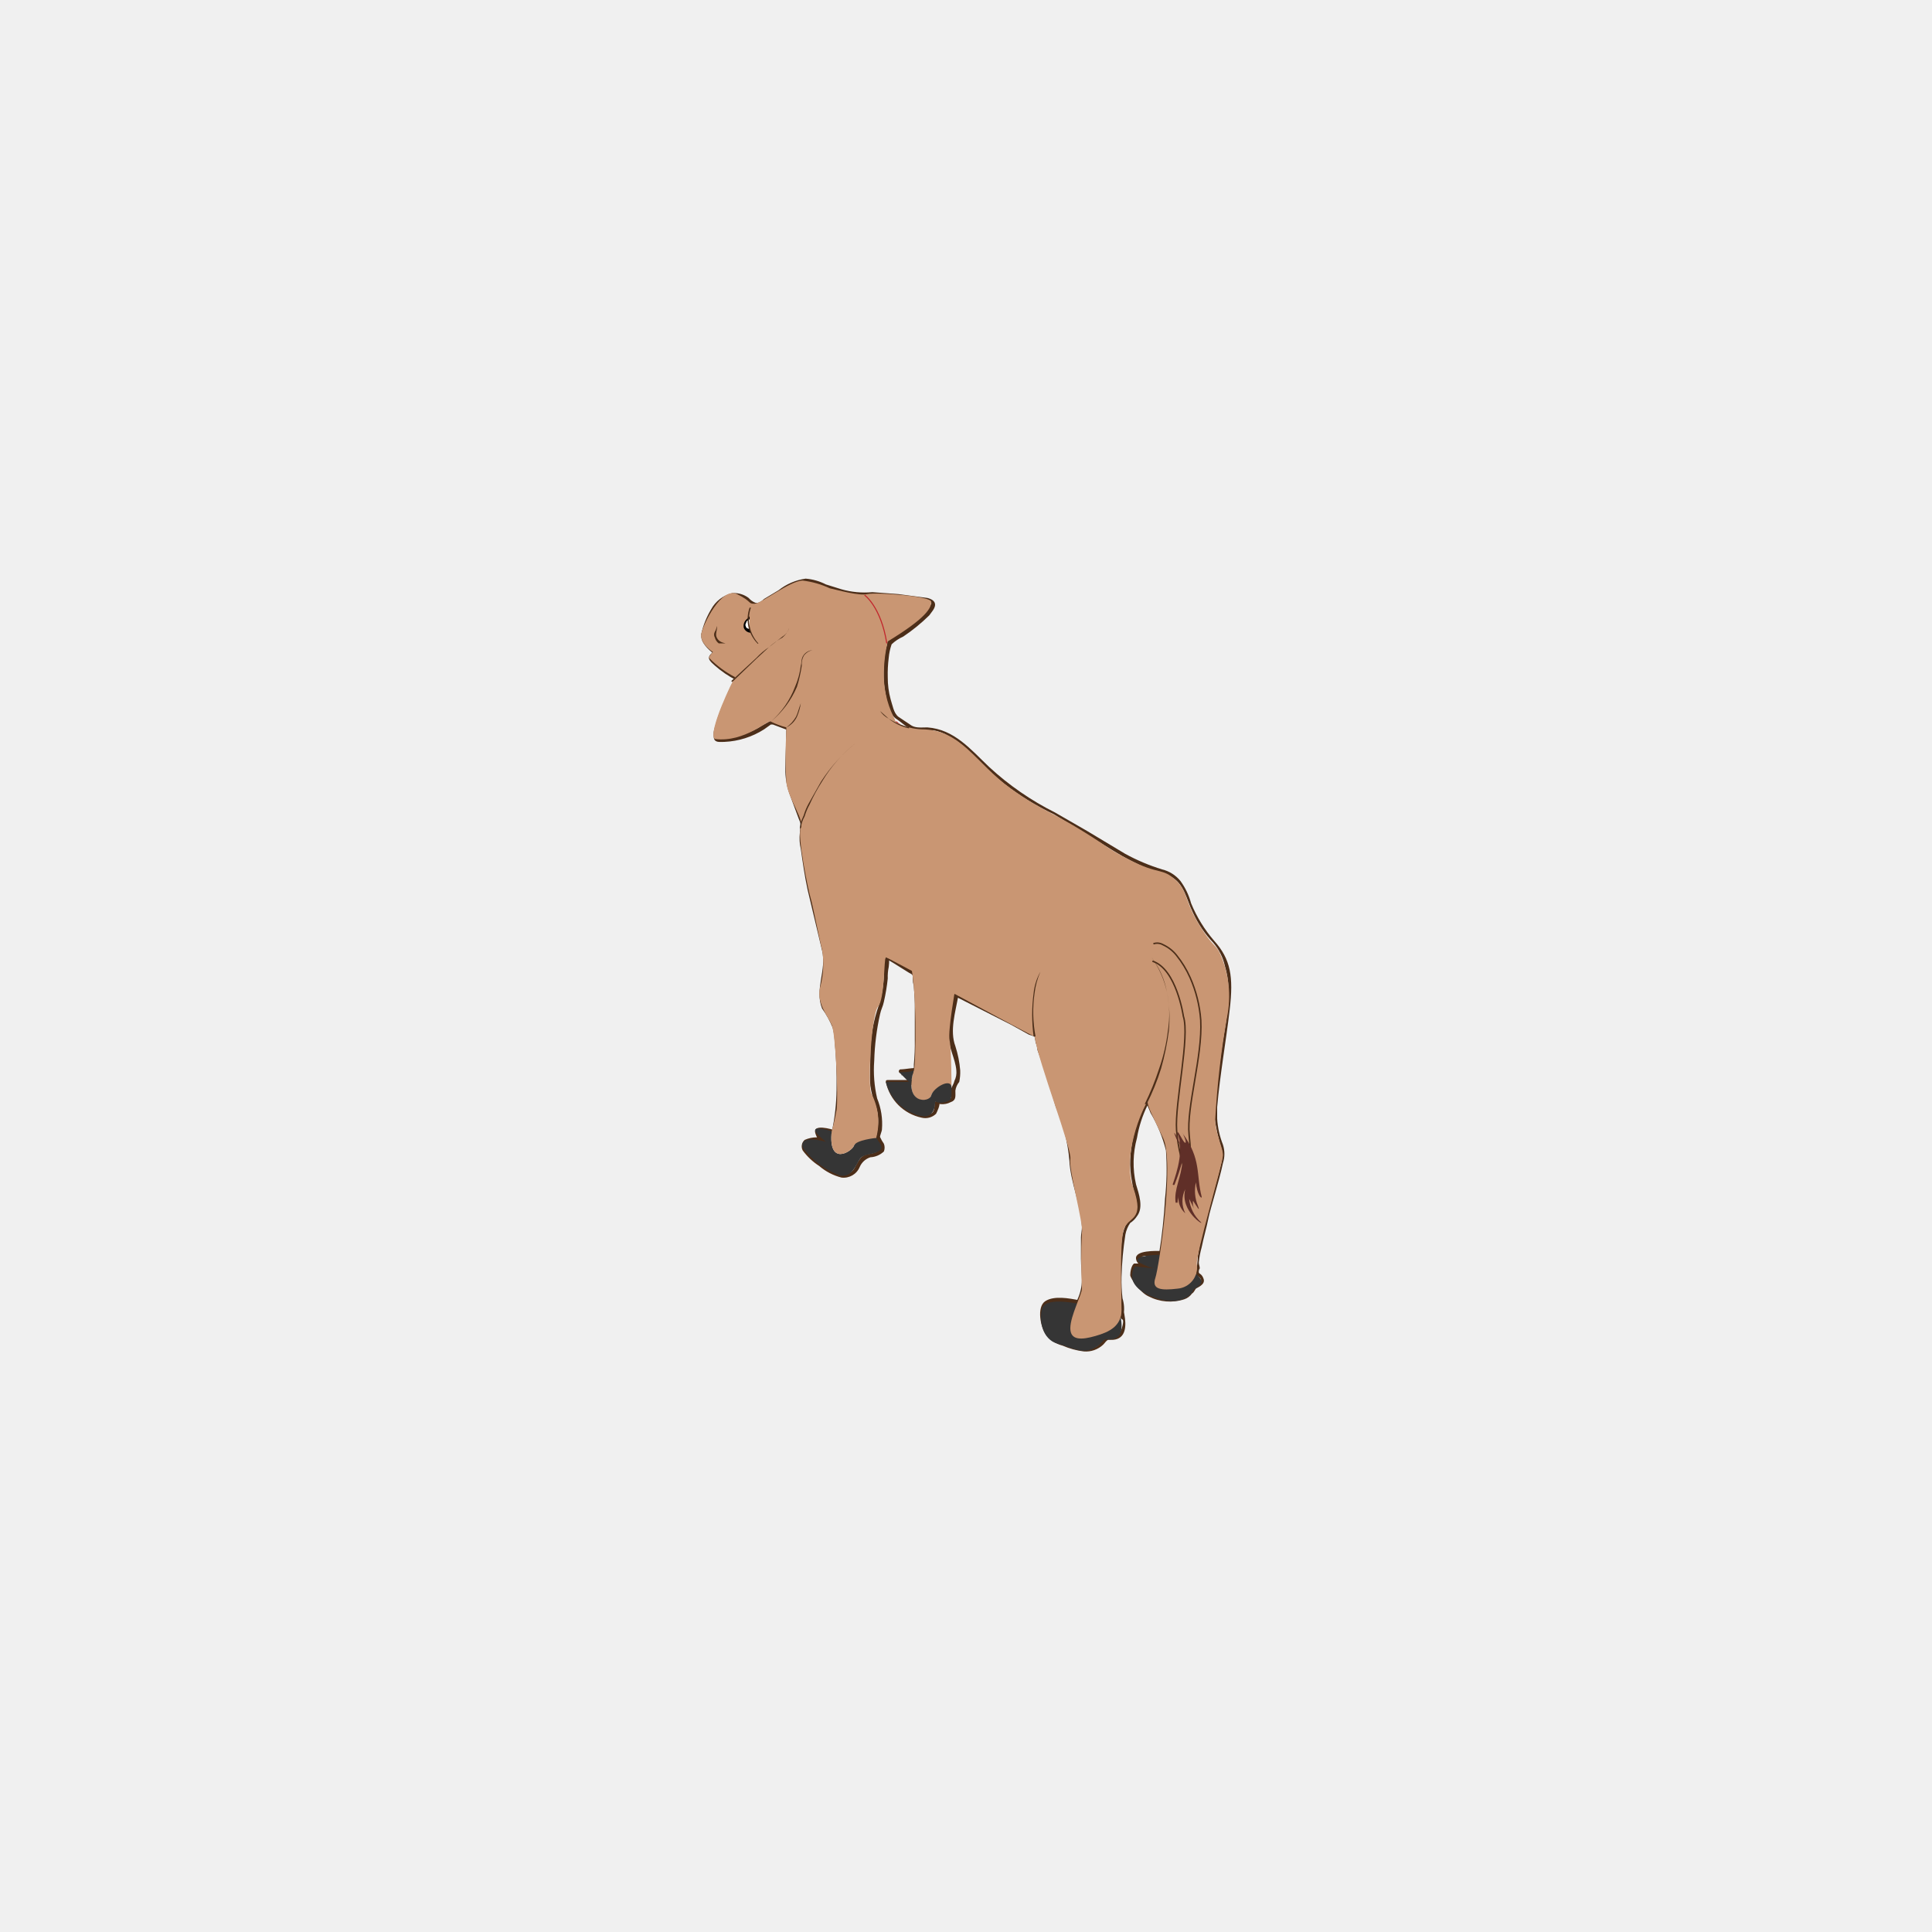
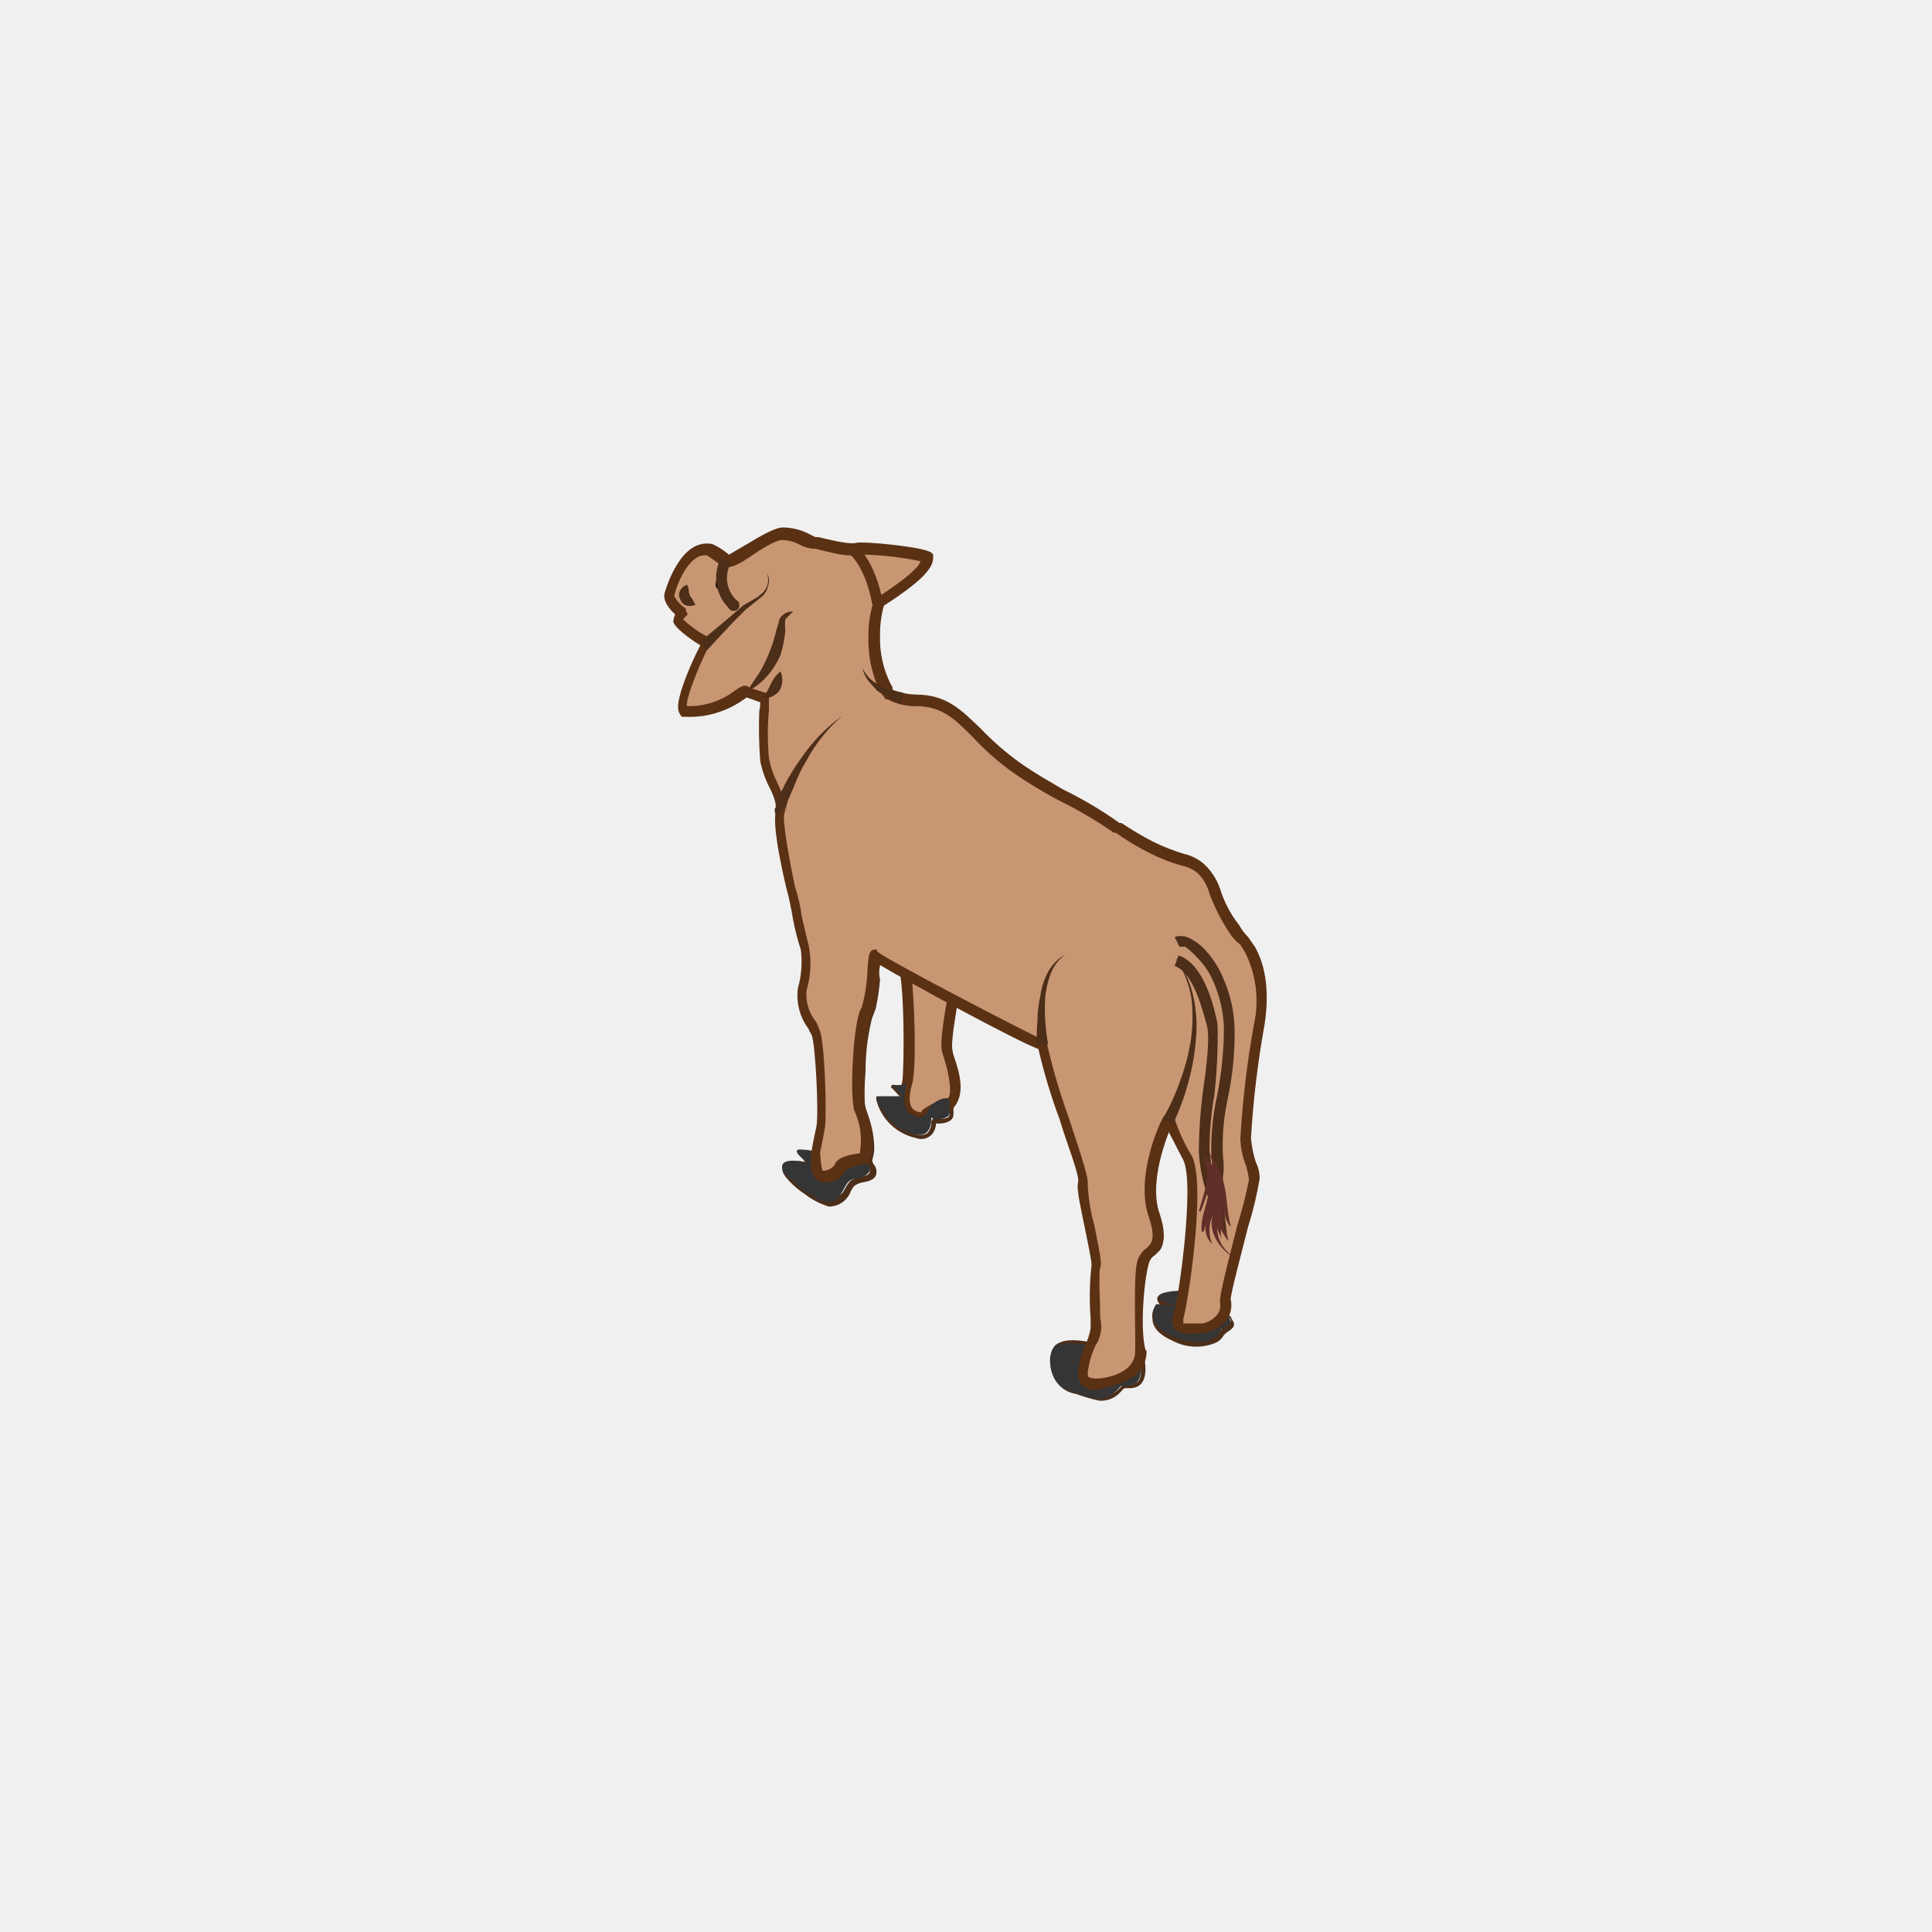
<svg xmlns="http://www.w3.org/2000/svg" viewBox="0 0 200 200">
  <defs>
-     <style>.cls-1{fill:#4c2e19;}.cls-2{fill:#353535;}.cls-3{fill:#c99673;}.cls-4{fill:#f0d4bf;}.cls-4,.cls-5{stroke:#c1272d;stroke-width:0.11px;}.cls-4,.cls-5,.cls-6{stroke-miterlimit:10;}.cls-5,.cls-6{fill:none;}.cls-6{stroke:#4c2e19;stroke-width:0.15px;}.cls-7{fill:#602f28;}.cls-8{fill:#fff;}</style>
+     <style>.cls-1{fill:#4c2e19;}.cls-2{fill:#353535;}.cls-3{fill:#c99673;}.cls-4{fill:#5b3114;}.cls-5{fill:#f0d4bf;stroke:#c1272d;stroke-miterlimit:10;stroke-width:0.11px;}.cls-6{fill:#602f28;}.cls-7{fill:#fff;}</style>
  </defs>
  <g id="Cow_03">
-     <path class="cls-1" d="M73,65.8c.3-1.4,1.4-4.2,3.2-4a2.7,2.7,0,0,1,1.4.7c.2.2.3.3.5.3a2.2,2.2,0,0,0,1.5-.6l2.6-1.5a3.5,3.5,0,0,1,1.1-.3,4.6,4.6,0,0,1,2,.5,15.7,15.7,0,0,0,3.1.8h2.1a20.7,20.7,0,0,1,5,.5l.8.2c.2,0,.1-.1.1.1a3.9,3.9,0,0,1-.8,1,12.8,12.8,0,0,1-2.6,2l-1,.7a.7.7,0,0,0-.2.6,7.6,7.6,0,0,0-.3,2.1,10.8,10.8,0,0,0,.2,3.1,6,6,0,0,0,.6,1.9,1.7,1.7,0,0,0,.6.6c.6.4,1.1,1,1.8,1.1h1.9a4.4,4.4,0,0,1,1.6.6,9.7,9.7,0,0,1,2.7,2.2,36.5,36.5,0,0,0,3,2.7,28,28,0,0,0,5.2,3.2l6.2,3.8a25.8,25.8,0,0,0,3.7,1.9,8.6,8.6,0,0,1,2.1.7c1.5.7,1.7,2.4,2.4,3.8a11.3,11.3,0,0,0,2.1,3.1,5.5,5.5,0,0,1,1.2,2.4c.9,3,0,6-.4,9s-.6,4.4-.7,6.5a20.9,20.9,0,0,0,.8,3.6,3.3,3.3,0,0,1-.1,1.4c-.8,3.2-1.9,6.3-2.4,9.5a12.4,12.4,0,0,1-.2,1.8v.2c.4.2.8.5.3.9l-.4.2-.2.3-.6.6a4.8,4.8,0,0,1-4.5-.7,1.7,1.7,0,0,1-.8-1.4c.1-.3.3-.5.3-.7h0c-.1.3-.2,0-.1.1h1.8c.3,0,.3-.4.1-.4s-1.2-.3-1.4-.6,0-.2.2-.3h1.8l.2-.2a48.2,48.2,0,0,0,.8-10,8.6,8.6,0,0,0-.3-1.7,6.8,6.8,0,0,0-1-2.1c-.2-.6-.5-1.1-.7-1.7s-.1-.5-.3-.6-.8,1.4-.9,1.6A13.5,13.5,0,0,0,117,120a9.7,9.7,0,0,0,.2,2.4c.1.9.5,1.7.5,2.5s-.8,1.3-1.2,2a4.7,4.7,0,0,0-.4,1.7l-.3,2.5v2.8a6.5,6.5,0,0,1,.2,2.4c0,.1,0,.2.2.3s-.1,1.1-.2,1.2a.7.7,0,0,1-.4.5,1.5,1.5,0,0,1-.9.2c-.6.1-.8.6-1.2.9a2.8,2.8,0,0,1-2.5,0c-.7-.3-1.7-.4-2.2-1.1a2.9,2.9,0,0,1-.6-2.2,1.1,1.1,0,0,1,.4-.9,2,2,0,0,1,1.1-.2l1.9.2h.3a6.1,6.1,0,0,0,.5-1.8v-1.2c0-1.1-.1-2.2-.1-3.3a5.9,5.9,0,0,0,.1-1.9c-.1-1-.4-2-.6-3s-.5-2-.6-3a7.6,7.6,0,0,0-.1-1.5,36.2,36.2,0,0,0-1.7-5.6,48.4,48.4,0,0,1-1.9-6.5l-.2-.2-.8-.3-1.9-1L99,102.9a.2.2,0,0,0-.3.1,30.1,30.1,0,0,0-.5,4.2c0,1.3.7,2.4.8,3.6a2,2,0,0,1-.2,1.1c-.1.4-.3.6-.4,1s.2.6,0,.8-.8.3-1.1.2-.4-.1-.5.2,0,.8-.3,1.1-2-.1-2.5-.5a4.7,4.7,0,0,1-1.9-2.7l-.2.3h2.5c.1,0,.2-.2.1-.4l-1-1-.2.4a3.6,3.6,0,0,0,1.5-.2.7.7,0,0,0,.2-.6,21.7,21.7,0,0,0,.2-3.6c0-1.7-.1-3.4-.2-5a4.1,4.1,0,0,0-.1-1.1c-.1-.3-.5-.4-.7-.5L92,99h-.2c-.4.2-.3,1.5-.3,1.9A11.9,11.9,0,0,1,91,104a15,15,0,0,0-.9,5.2c0,1.1-.1,2.1,0,3.2a9,9,0,0,0,.6,2.2,5.3,5.3,0,0,1,.1,2.5c0,.3-.2.6-.1.8s.8.9.1,1.3-1.3.1-1.8.8-.5,1.1-1,1.4-1.6-.1-2.2-.5l-1.7-1.4c-.3-.2-.8-.7-.6-1.1s1.7-.1,2.2.1.3-.3.1-.5l-.7-.6-.2-.2c-.1-.1-.1,0,0,0a3.4,3.4,0,0,1,1.4.2c.1.1.2,0,.3-.1s.4-2.5.5-3.8-.1-3-.2-4.4a8,8,0,0,0-.4-3.1c-.3-.8-.9-1.5-1.2-2.4a4.1,4.1,0,0,1,.2-1.9c.1-.6.1-1.1.2-1.7a15.9,15.9,0,0,0-.7-3.8,34,34,0,0,0-.7-3.4,23.3,23.3,0,0,1-.8-3.6,9.8,9.8,0,0,1-.2-3.4,4.9,4.9,0,0,0-.6-2.3,11.1,11.1,0,0,1-.9-3.1c-.1-1.7,0-3.4,0-5.1v-.2l-1.3-.4c-.2-.1-.4-.3-.7-.1l-.9.5A7.6,7.6,0,0,1,77,76a6.7,6.7,0,0,1-2.4.4c-.2,0-.2,0-.3-.2v-.6a18.2,18.2,0,0,1,1.1-3,11.2,11.2,0,0,1,1-2.2c.2-.2.1-.3-.1-.4a5.7,5.7,0,0,1-1.6-1.1,2.2,2.2,0,0,1-.7-.6c-.1-.2-.1-.1-.1-.2l.3-.4a.2.2,0,0,0,0-.3c-.5-.4-1.2-1.1-1.2-1.7a.2.2,0,1,0-.4,0c-.1.8.7,1.5,1.3,2v-.3c-.2.2-.6.5-.5.8s.4.5.6.7a10.7,10.7,0,0,0,2.2,1.5v-.3a9.3,9.3,0,0,0-1,2A17.3,17.3,0,0,0,74,75.3a2.2,2.2,0,0,0-.1,1.1c.1.5.6.4,1.1.4a8.3,8.3,0,0,0,4.1-1.3l.7-.5H80l1.6.6-.2-.3c0,1.5-.1,2.9-.1,4.3a7.3,7.3,0,0,0,.4,2.5l1,2.7c.3.6.1.9.1,1.4a5,5,0,0,0,.1,1.7c.2,1.4.4,2.8.7,4.2l1.5,6.3c.5,2-.8,4,0,6a9.5,9.5,0,0,1,1.1,2,5.9,5.9,0,0,1,.2,1.3,43.5,43.5,0,0,1,.2,5.1,22,22,0,0,1-.5,4.4l.3-.2c-.3-.1-2.3-.7-2,.3s.8.8,1.2,1.1l.2-.4a3.1,3.1,0,0,0-2.5,0,.9.9,0,0,0-.2,1.1,6.5,6.5,0,0,0,1.7,1.6,5.7,5.7,0,0,0,2.3,1.2,1.8,1.8,0,0,0,1.9-1.1,1.8,1.8,0,0,1,1.1-1,2.2,2.2,0,0,0,1.4-.6,1.1,1.1,0,0,0,0-.8,4.3,4.3,0,0,1-.4-.7c0-.2.2-.6.2-.8a7,7,0,0,0-.5-3.2,12.9,12.9,0,0,1-.3-3.9,25.2,25.2,0,0,1,.6-4.8c.1-.5.3-.8.4-1.3a20,20,0,0,0,.4-2.4,4.9,4.9,0,0,1,.1-1.2c0-.1.1-.7,0-.8s-.2,0-.2.1H92l.5.3,1.6,1c.4.2.4.2.4.7s.1.5.1.7.1,1.2.1,1.8v3.7a22.6,22.6,0,0,1-.1,2.6v.3c0,.1-.1.2,0,.1s-1,.1-1.3.1a.2.2,0,0,0-.1.4l1,1,.2-.3H91.9c-.2,0-.2.1-.2.2a4.8,4.8,0,0,0,3.7,3.7,1.6,1.6,0,0,0,1.5-.4c.1-.2.5-1,.3-1.2s-.2,0-.1.1.3.1.3.1a1.8,1.8,0,0,0,1-.2c.6-.2.5-.6.5-1.2a1.8,1.8,0,0,1,.4-.9,4.9,4.9,0,0,0,.1-1.2,11.1,11.1,0,0,0-.5-2.5c-.6-1.6,0-3.5.3-5.2h-.4l5.9,3,1.8,1,.6.2h0c0,.1.1.4.1.6a2.4,2.4,0,0,1,.2.8l.6,1.7c.4,1.4.9,2.8,1.3,4.2a17.8,17.8,0,0,1,1.4,5.5c.1,2.3,1.2,4.6,1.3,6.9,0,.4-.1.8-.1,1.1v2.2c0,.8.1,1.5.1,2.2a5,5,0,0,1-.5,2.1h.2c-1-.2-2.6-.5-3.5.1s-.5,2.7.1,3.5a3.2,3.2,0,0,0,1.7,1.1,7.9,7.9,0,0,0,2.2.6,2.6,2.6,0,0,0,2-.7c.2-.2.3-.4.5-.5h.5c1.4-.1,1.4-1.5,1.2-2.6s0-.1-.1-.1h0v.2a3.7,3.7,0,0,0-.1-1.8,16.2,16.2,0,0,1-.1-2.2,34.2,34.2,0,0,1,.4-4.4,3.1,3.1,0,0,1,.5-1.2,2.3,2.3,0,0,0,.7-.7c.7-.9.2-2.3-.1-3.3a9.8,9.8,0,0,1,.1-4.8,12.3,12.3,0,0,1,1.1-3.4l.2-.3c0-.1-.3-.2-.3-.1s0,.1,0,.2.3.7.4,1a14.6,14.6,0,0,1,1.6,3.9,27.9,27.9,0,0,1-.1,5,53.2,53.2,0,0,1-.6,5.6l.2-.2c-.5,0-2.7-.1-2.6.8s1.4.9,1.8,1.1v-.4l-1-.2h-1c-.3.2-.4.9-.4,1.2s1,1.8,1.9,2.2a4.8,4.8,0,0,0,3.7.3,1.6,1.6,0,0,0,.8-.6c.2-.1.3-.4.4-.5s1-.4.8-1-.5-.5-.5-.7a.6.6,0,0,1,.1-.4c0-.2-.1-.4-.1-.6a9,9,0,0,1,.3-1.6c.2-1,.5-2,.7-3s1.1-3.8,1.5-5.7a3.1,3.1,0,0,0,0-1.9,8.8,8.8,0,0,1-.6-2.7v-1.2c.3-3.4.9-6.7,1.3-10.1s.1-5.2-1.6-7.1a14.1,14.1,0,0,1-2.4-3.9,7,7,0,0,0-1.1-2.3,3.5,3.5,0,0,0-1.9-1.2,20.5,20.5,0,0,1-3.8-1.6L112.5,86l-3.3-1.9a29.4,29.4,0,0,1-6.8-4.7c-1.9-1.8-3.6-3.9-6.4-4.1-.7,0-1.3.1-1.8-.3L93,74.2c-.5-.4-.6-1.2-.8-1.8a8.5,8.5,0,0,1-.3-2.3,13.4,13.4,0,0,1,.1-2,5.8,5.8,0,0,1,.3-1.4,4.2,4.2,0,0,1,1.2-.8,18.6,18.6,0,0,0,2.7-2.2c.2-.3.6-.7.6-1.1s-.4-.6-.8-.7l-3-.4-2.7-.2a8.7,8.7,0,0,1-3.2-.3l-1.6-.5a5.6,5.6,0,0,0-2.1-.6,5.8,5.8,0,0,0-2.8,1.2l-1.5.9c-.2.2-.6.5-.9.4a1.8,1.8,0,0,1-.7-.5,2.5,2.5,0,0,0-1.7-.5,3.4,3.4,0,0,0-2.2,1.7,8.7,8.7,0,0,0-1,2.5C72.5,65.9,73,66,73,65.8Z" />
-     <path class="cls-2" d="M120.2,129.9c-.2,0-2,0-2.4.4s1.6,1,1.6,1l-1.9-.2s-1.4,1.8,1.7,3.1,4.3-.4,4.3-.6.4-.2.8-.7-.8-1.2-.8-1.2" />
-     <path class="cls-3" d="M94.6,110.8c-1.1,3.5,1.6,3.5,1.8,2.6s2.1-.8,2.1-.8,0-3.9-.2-4.9.6-5.3.6-5.5l-4.8-2.9C95,101.5,94.8,110.6,94.6,110.8Z" />
-     <path class="cls-2" d="M91.7,112a4.9,4.9,0,0,0,3.5,3.5c1.6.4,1.6-1.2,1.6-1.4s.2.2,1,0,.7-.4.7-1.5-1.9,0-2.1.8-2.9.9-1.8-2.6c-.2.2-1.5.2-1.5.2l1,1Z" />
-     <path class="cls-2" d="M83.1,118.8a8.2,8.2,0,0,0,3.9,2.9c1.2.2,1.6-1.1,2-1.7s1.2-.4,1.9-.8.2-.8-.2-1.4-2.1.2-2.3.8-2.7,2.2-2.3-1.5c-3.4-1-.7,1-.6,1.1C83.3,117.6,82.9,118.2,83.1,118.8Z" />
-     <path class="cls-4" d="M92.9,74.8c0,.1,0,.1.1.1l-.3-.2Z" />
-     <path class="cls-2" d="M111.8,135s-3.5-.8-3.9.4,0,3.3,1.6,3.7,3.1,1.6,4.8-.4c.2-.2,2.3.6,1.7-2.4" />
-     <path class="cls-3" d="M73.8,67.5s-.4.4-.4.6a10.5,10.5,0,0,0,2.7,2c-.2.2-2.9,5.8-2.1,6.4,3.1.4,5.6-2.1,5.8-1.8a8.2,8.2,0,0,0,1.6.6v.4a45.9,45.9,0,0,0,0,5.3c.2,1.7,1.9,3.9,1.5,4.7s.8,6.6,1,7.2,1,4.7,1.2,5.4a9,9,0,0,1-.2,3.9c-.4,1.6.8,3,1.2,3.9s.7,7.6.5,8.8-.5,2.2-.5,2.2c-.4,3.7,2.1,2.1,2.3,1.5s2.3-.8,2.3-.8a6.3,6.3,0,0,0-.5-4.6c-.4-.8,0-8.2.7-9s.6-5.1.8-5.1,15.2,8.2,15.4,8.2c.4,2.7,3.9,11.7,3.7,12.7s1.4,6.8,1.2,7.6a56.1,56.1,0,0,0,0,5.8c0,.6-1.2,2.8-1.2,4.1s1.2,1.2,2.6.8,2.7-1,2.7-2.7-.2-6.6.2-8.2,2.3-.8,1-4.5,1.5-9.2,1.5-8.8.4,1.2,1.6,3.7-.4,13.3-.8,14.5.6,1.3,2.3,1.1a2.2,2.2,0,0,0,2-2.5c-.2-.8,2.7-10.5,2.7-11.3s-.8-2.3-.8-3.7a90,90,0,0,1,1.2-10.5,10.8,10.8,0,0,0-.8-6.9c-.5-.8-.6-.6-1.5-1.9-2.2-3.2-1.6-4.2-3-5.5s-1.7-.5-4.8-2.1a21.2,21.2,0,0,1-3-1.8c-5-3.3-5.7-3-9.3-5.6s-5.1-6.1-9.2-6.1a6.1,6.1,0,0,1-2.4-.6l-.3-.2a1.7,1.7,0,0,0-.2-.5,9.8,9.8,0,0,1-1-4.7,14.5,14.5,0,0,1,.4-3.1c4.1-2.5,4.5-3.5,4.5-4.1s-5.7-1-6.6-.8-3-.4-3.9-.6a9.3,9.3,0,0,0-2.8-.8c-1.3,0-4.3,2.4-5,2.4s-.2-.2-1.8-1-3.5,3.1-3.7,4.1S73.8,67.5,73.8,67.5Z" />
-     <path class="cls-1" d="M75.7,70.5l2.6-2.4A6.9,6.9,0,0,1,79.6,67L81,65.9h0a1.6,1.6,0,0,0,.7-.9,1.7,1.7,0,0,0-.1-1.2,1.7,1.7,0,0,1,.1,1.2,2.3,2.3,0,0,1-.7,1h0a7.1,7.1,0,0,0-1.4,1l-1.3,1.2-2.5,2.4Z" />
-     <path class="cls-1" d="M84.1,67.3a1.5,1.5,0,0,0-.9.6,1.8,1.8,0,0,0-.2,1,14.2,14.2,0,0,1-.5,2.2,9.5,9.5,0,0,1-2.7,3.6,9,9,0,0,0,2.5-3.6,7.9,7.9,0,0,0,.6-2.2c.1-.3,0-.7.3-1.1A1.3,1.3,0,0,1,84.1,67.3Z" />
-     <path class="cls-1" d="M82.9,72.8a5.7,5.7,0,0,1-.4,1.4,2.3,2.3,0,0,1-1.1,1.1,3.5,3.5,0,0,0,1-1.1C82.6,73.8,82.7,73.3,82.9,72.8Z" />
-     <path class="cls-5" d="M89.5,61.6s1.7,1.2,2.3,5" />
-     <path class="cls-1" d="M118.5,114.3a28.7,28.7,0,0,0,1.5-3.7,18.3,18.3,0,0,0,.9-3.9,10.8,10.8,0,0,0-.1-4,9.7,9.7,0,0,0-1.6-3.6,8.3,8.3,0,0,1,1.6,3.6,13.5,13.5,0,0,1,.2,4,27,27,0,0,1-.8,3.9,23.9,23.9,0,0,1-1.5,3.7Z" />
-     <path class="cls-1" d="M74.2,64.8c.1.4-.2.8,0,1.2s.5.5.9.6h-.7A1.1,1.1,0,0,1,74,66a.6.6,0,0,1,0-.6A1.4,1.4,0,0,0,74.2,64.8Z" />
-     <path class="cls-6" d="M119.4,97.7a1.2,1.2,0,0,1,1,.1,3.8,3.8,0,0,1,1.4,1.1,10.4,10.4,0,0,1,1.4,2.3,13.3,13.3,0,0,1,1.1,4.4c.2,3.8-1.5,9-1.2,11.9s0,2.3.1,3-.1.9-.1.9v.9a17,17,0,0,1-1.3-5.3c-.2-2.8,1.4-9.7.7-11.8,0,0-.7-4.9-3.2-5.7" />
-     <path class="cls-7" d="M122.4,117.3c2,2.7,1.4,4.3,2,6.6,0,.3-.5-.3-.6-1.5a4,4,0,0,0,.2,2.4c.3.8-.1.1-.5-.5a1.5,1.5,0,0,0,.1.8l-.5-1a3.7,3.7,0,0,0,1.2,2.4c.5.5-2.2-1.1-1.6-3.4a2.8,2.8,0,0,0,0,2.5,2.1,2.1,0,0,1-.7-1.8c0,.2-.1.4-.1.7h-.2c-.2-1.4.6-2.6.7-4.3a22.5,22.5,0,0,1-.8,2.4c0,.1-.2.1-.2,0s1.3-3.3.5-4.8.1.8.2.5-.3-1-.2-1.1.6,1.1.8,1.1-.3-1.1-.3-1" />
-     <path class="cls-1" d="M94.1,75.4a5.1,5.1,0,0,1-2.1-1,2.4,2.4,0,0,1-.9-.8,2.1,2.1,0,0,1-.6-1,2.1,2.1,0,0,0,.6,1l.9.8a7.8,7.8,0,0,0,2.1.9Z" />
-     <path class="cls-1" d="M82.8,85.8c0-.3.1-.5.1-.7l.3-.7a6.1,6.1,0,0,1,.5-1.2L85,80.9a17.2,17.2,0,0,1,3.6-4,14.8,14.8,0,0,0-3.5,4,18.3,18.3,0,0,0-1.3,2.4,6.1,6.1,0,0,0-.5,1.2,3.4,3.4,0,0,0-.4,1.2Z" />
-     <path class="cls-1" d="M107,107.3a17,17,0,0,1,0-4.5,5.7,5.7,0,0,1,.7-2.2,3.9,3.9,0,0,1,1.4-1.7,3.9,3.9,0,0,0-1.4,1.7,7.9,7.9,0,0,0-.6,2.2,13.6,13.6,0,0,0,.1,4.5Z" />
-     <path d="M77,65a.8.8,0,0,0,.7.5c0-.1-.1-.3-.1-.4h0v-1h0v-.3l-.4.4A.9.9,0,0,0,77,65Z" />
-     <path class="cls-8" d="M77.2,64.8c0,.2.2.3.4.3h0v-1h0l-.3.2C77.2,64.6,77.1,64.7,77.2,64.8Z" />
-     <path class="cls-1" d="M78.5,66.6a3.7,3.7,0,0,1-.8-3.6c.1-.1,0-.1-.1-.1a3.6,3.6,0,0,0,.8,3.7c.1.1.1,0,.1,0Z" />
+     <path class="cls-1" d="M69.7,61.5c.3-1.6,1.4-4.3,3.4-4.4s1.2.4,1.7.8.3.3.6.3,1.2-.3,1.7-.6L80,55.9a2.8,2.8,0,0,1,1.2-.4,4.6,4.6,0,0,1,2.3.6,21.4,21.4,0,0,0,3.4.9,4.2,4.2,0,0,0,1.6.1h.8a26.9,26.9,0,0,1,5.7.5l.9.2c.2.1.1.1.1.1h0a5.4,5.4,0,0,1-.9,1.2,20.9,20.9,0,0,1-2.9,2.3,4.7,4.7,0,0,0-1.2.7c-.1.2-.1.4-.2.6a10.1,10.1,0,0,0-.3,2.5,11,11,0,0,0,.3,3.6,1.7,1.7,0,0,0,.3,1,4.2,4.2,0,0,0,.4,1.2l.6.4a4.1,4.1,0,0,0,2.1,1.2l2.3.2a6.7,6.7,0,0,1,1.8.7,13.7,13.7,0,0,1,2.9,2.5,32.7,32.7,0,0,0,9.2,6.6c2.4,1.3,4.7,2.9,7,4.3a23,23,0,0,0,4.2,2,19.5,19.5,0,0,1,2.2.8c1.7.9,2,2.9,2.8,4.5a13.6,13.6,0,0,0,2.3,3.4,6,6,0,0,1,1.3,2.8c.9,3.3-.1,6.8-.5,10a62.1,62.1,0,0,0-.7,7.3,11.1,11.1,0,0,0,.2,1.9,15.5,15.5,0,0,1,.7,2.3,6.1,6.1,0,0,1-.3,1.3c-.8,3.6-2,7.1-2.6,10.7-.2.6,0,1.3-.2,1.9s0,.2,0,.3a1.5,1.5,0,0,1,.6.5c.1.4-.5.6-.7.7s-.2.3-.3.4a1.2,1.2,0,0,1-.6.6c-1.5.9-3.7.2-5-.7a2,2,0,0,1-1-1.6c0-.3.2-.5.3-.8h0c-.1.3-.2,0-.1.1h2c.3,0,.3-.4.1-.4l-.6-.2a2.4,2.4,0,0,1-1.1-.6c-.1-.1.1-.1.3-.2h2.1a.2.2,0,0,0,.2-.2,51.5,51.5,0,0,0,.9-11.1,12,12,0,0,0-.3-2,9.7,9.7,0,0,0-1.1-2.3,15.4,15.4,0,0,1-.8-1.9c-.1-.2-.1-.7-.3-.7s-1,1.6-1.1,1.9a17.2,17.2,0,0,0-1.1,5,7.6,7.6,0,0,0,.1,2.6,15.3,15.3,0,0,1,.7,2.9c0,1.1-.9,1.3-1.4,2.1a6.7,6.7,0,0,0-.5,1.9l-.3,2.8c0,1.1-.1,2.1,0,3.1a13.7,13.7,0,0,1,.2,2.8c0,.2.1.3.2.3s-.1.4-.1.5v.6a1.9,1.9,0,0,1-.2.7,1.1,1.1,0,0,1-.9.4h-.7l-.3.3a2.8,2.8,0,0,1-1.3.9,2.7,2.7,0,0,1-2-.1l-2.1-.7a3.2,3.2,0,0,1-1.3-3.6c.4-1.2,2.9-.7,3.8-.5l.3-.2a10.6,10.6,0,0,0,.6-1.9c0-.4-.1-.8-.1-1.2s-.1-2.5,0-3.8a14.7,14.7,0,0,0,0-2.1c-.1-1.1-.4-2.2-.6-3.3s-.5-2.3-.7-3.5,0-1.1-.1-1.7a44.4,44.4,0,0,0-1.9-6.2,49.5,49.5,0,0,1-2.2-7.5h-.1l-1-.5-2.1-1-6.3-3.3c-.1,0-.3,0-.3.2a25.2,25.2,0,0,0-.6,4.8c0,1.4.9,2.7.9,4.1a3.2,3.2,0,0,1-.3,1.4,1.2,1.2,0,0,0-.3,1c0,.3.1.6-.2.8a2.5,2.5,0,0,1-1.2.1c-.3-.1-.4,0-.5.3a1.6,1.6,0,0,1-.4,1.2c-.9.6-2.2-.3-2.9-.8a5,5,0,0,1-2-2.9l-.2.3h2.8c.2,0,.3-.2.1-.3l-1.1-1.2-.2.4c.5,0,1.5.1,1.8-.4a2.7,2.7,0,0,0,.2-1.3q.1-3.1,0-6.3c0-1.1-.1-2.2-.2-3.3s-.2-.7-.8-1l-1.8-1.1c-.4-.2-.9-.8-1.1-.1a16.5,16.5,0,0,0-.2,2.1,12.6,12.6,0,0,1-.4,2.8c-.1.5-.4.9-.5,1.4a28.4,28.4,0,0,0-.6,5.1v2.8a7.1,7.1,0,0,0,.1,1.5,11.8,11.8,0,0,1,.8,3.1,6.5,6.5,0,0,1-.2,1.9c-.1.2-.1.2.1.5l.3.4c.1.4,0,.7-.4.8s-1.3.2-1.7.7-.5.9-.8,1.2-2.3.5-3.3-.1l-1.5-1.2c-.3-.3-.7-.6-.8-1s2-.6,2.4-.5.4-.2.2-.4l-.9-.7c-.1-.1-.2-.2-.2-.3h0a4.1,4.1,0,0,1,1.6.3l.3-.2a19.3,19.3,0,0,0,.5-4.2,42.1,42.1,0,0,0-.1-5,18,18,0,0,0-.2-2.2,5,5,0,0,0-.2-1.2,21.5,21.5,0,0,1-1.4-2.6,5,5,0,0,1,.1-2.1,15.2,15.2,0,0,0,.3-2.1,21.4,21.4,0,0,0-.7-4.3L82.3,92c-.3-1.3-.6-2.7-.8-4a12.6,12.6,0,0,1-.3-3.9,5,5,0,0,0-.6-2.6,9.4,9.4,0,0,1-1.1-3.6c-.1-1.9.1-3.7.1-5.6l-.2-.2L78,71.7c-.3-.2-.4-.4-.7-.2a3.9,3.9,0,0,0-1.1.6,9.3,9.3,0,0,1-2,1,8.6,8.6,0,0,1-2.8.4c-.2,0-.2,0-.3-.2s0-.5.1-.6a20.4,20.4,0,0,1,1.1-3.5l.8-1.6.4-.9a.2.2,0,0,0-.1-.4A5.9,5.9,0,0,1,71.5,65l-.8-.6v-.2l.4-.5a.2.2,0,0,0,0-.3c-.5-.4-1.4-1.2-1.3-1.9s-.4-.3-.5,0,.9,1.7,1.5,2.2v-.3c-.2.2-.6.6-.5.9s.4.6.6.8a13.8,13.8,0,0,0,2.5,1.7v-.4a9.7,9.7,0,0,0-1.1,2.3,17.4,17.4,0,0,0-1.3,3.6,2.6,2.6,0,0,0-.1,1.2c.2.6.8.5,1.3.5a9.4,9.4,0,0,0,4.6-1.6l.7-.5h.2c-.1.1,0,.1.1.2l1.7.5-.2-.2c0,1.6-.1,3.3,0,4.9a8.9,8.9,0,0,0,.3,2.8c.4,1,1,2,1.3,3a4.5,4.5,0,0,1,.1,1.1v.4a6.7,6.7,0,0,0,.1,2c.2,1.5.5,3.1.8,4.6s1.1,4.8,1.7,7.1a9.2,9.2,0,0,1-.1,3.7,4.7,4.7,0,0,0,.2,3.1,22.6,22.6,0,0,1,1.1,2.2,9,9,0,0,1,.3,1.6c.1,1.9.2,3.8.2,5.7a26.1,26.1,0,0,1-.5,4.8h.2c-.3-.1-2.6-.9-2.1.2a2.7,2.7,0,0,0,1.3,1.3v-.4c-.7-.2-2.1-.6-2.8,0s-.3.9-.1,1.3a8.6,8.6,0,0,0,2,1.8,7.5,7.5,0,0,0,2.5,1.3,2.4,2.4,0,0,0,2.2-1.4,2.5,2.5,0,0,1,.4-.7,1.9,1.9,0,0,1,.9-.4c.5-.1,1.2-.2,1.4-.8a1.2,1.2,0,0,0-.2-1c-.3-.4-.2-.5-.1-.9s.1-.6.1-1a10.3,10.3,0,0,0-.7-3.4,4,4,0,0,1-.3-1.5,28.1,28.1,0,0,1,.1-2.9,22.4,22.4,0,0,1,.6-5.2c.1-.5.4-1,.5-1.5a23.6,23.6,0,0,0,.4-2.8A4.9,4.9,0,0,1,91,100v-.7h.1c0-.1-.1-.1-.3.1s.8.5.9.6l1,.5.4.3a1.3,1.3,0,0,1,.7.4,1.9,1.9,0,0,1,.1.8,2.8,2.8,0,0,0,.1.9c0,.7.1,1.4.1,2.1v4a26.2,26.2,0,0,1-.1,2.8v.3c-.1.2.1,0-.1.1a3.3,3.3,0,0,1-1.4.1.2.2,0,0,0-.1.4l1.1,1.2.2-.4H90.9c-.2,0-.2.1-.2.3a5.4,5.4,0,0,0,4.1,4,1.5,1.5,0,0,0,1.7-.4,2,2,0,0,0,.4-1.3h0l-.2.2H97a2.3,2.3,0,0,0,1.2-.2c.6-.3.5-.7.5-1.3s.3-.6.4-1a2.4,2.4,0,0,0,.2-1.4,7.6,7.6,0,0,0-.6-2.7c-.6-2,0-4.1.3-6h-.3l6.7,3.5,2,1,.6.2h.1c-.1-.1-.1-.1-.1.1a12.4,12.4,0,0,0,.4,1.6l.6,2,1.5,4.6c.5,1.4.9,2.8,1.3,4.1a7.9,7.9,0,0,1,.3,1.3,2.1,2.1,0,0,1,0,.8,22.6,22.6,0,0,0,.7,3.9,17.8,17.8,0,0,1,.7,3.9c0,.4-.1.9-.1,1.3v2.6c0,.7.1,1.5.1,2.3a6,6,0,0,1-.6,2.3l.3-.2c-1.1-.2-3-.6-4,.3a2.6,2.6,0,0,0-.5,1.7,4.2,4.2,0,0,0,.8,2.2,2.9,2.9,0,0,0,1.9,1.1,16.8,16.8,0,0,0,2.4.7,2.7,2.7,0,0,0,2.2-.9c.2-.2.3-.4.5-.4h.6c1.5-.1,1.6-1.6,1.4-2.9h-.2l.2.3a8.2,8.2,0,0,0-.2-2.2,20.1,20.1,0,0,1-.1-2.5,28.1,28.1,0,0,1,.5-4.9,2.9,2.9,0,0,1,.5-1.3l.9-.8c.7-1.1.1-2.6-.2-3.8a11,11,0,0,1,.1-5.4,17.1,17.1,0,0,1,1.3-3.8l.2-.2c-.1-.1-.3-.2-.4-.1v.2a5.6,5.6,0,0,0,.4,1.2,13.6,13.6,0,0,1,1.8,4.3,27.2,27.2,0,0,1-.1,5.7,61.8,61.8,0,0,1-.7,6.2h.2c-.5,0-3-.1-2.9.8s1.6,1,2.1,1.2v-.4l-1.1-.2c-.3,0-.8-.2-1.1,0a1.7,1.7,0,0,0-.4,1.4c0,1.2,1.2,1.9,2.1,2.3a5.2,5.2,0,0,0,4.2.3,1.8,1.8,0,0,0,.9-.6l.2-.3.2-.2c.6-.4,1.1-.7.7-1.3l-.2-.4c-.3-.2-.2-.2-.2-.5a2.7,2.7,0,0,0,0-.9,12.5,12.5,0,0,1,.3-1.9l.9-3.3c.5-2.1,1.1-4.2,1.6-6.4a3.7,3.7,0,0,0,0-2.1,10.2,10.2,0,0,1-.7-2.9,7.6,7.6,0,0,1,.1-1.5c.2-3.7.9-7.4,1.4-11.1s.2-6-1.7-8.1a14.8,14.8,0,0,1-2.7-4.3,7.9,7.9,0,0,0-1.3-2.6,4.1,4.1,0,0,0-2.1-1.5,24.1,24.1,0,0,1-4.2-1.6l-4.8-3-3.7-2.2a34.9,34.9,0,0,1-7.6-5.1c-2.1-2-4-4.5-7.1-4.7-.7-.1-1.6.1-2.2-.4l-1.2-.9-.4-.3a3.4,3.4,0,0,1-.5-1.4,8.6,8.6,0,0,1-.5-2.7,14.8,14.8,0,0,1,.1-2.1,10,10,0,0,1,.2-1.6c.1-.6.7-.8,1.2-1.1a39.2,39.2,0,0,0,3.2-2.5,3.2,3.2,0,0,0,.8-1.4c.1-.5-.4-.6-.8-.7a18.8,18.8,0,0,0-3.3-.5,17.2,17.2,0,0,0-3.2-.2H87.9l-2.3-.5-1.9-.5a9.5,9.5,0,0,0-2.4-.7,6.2,6.2,0,0,0-3.1,1.4l-1.6,1c-.3.1-.7.5-1.1.4l-.8-.5a2.4,2.4,0,0,0-1.8-.7,3.9,3.9,0,0,0-2.5,2,8.5,8.5,0,0,0-1.2,2.8A.3.3,0,0,0,69.7,61.5Z" />
+     <path class="cls-2" d="M122.7,133.6c-.2,0-2.3,0-2.7.5s1.8,1.1,1.8,1.1l-2.1-.2s-1.6,2,1.9,3.4,4.8-.4,4.8-.7.5-.2.9-.7-.9-1.3-.9-1.3" />
+     <path class="cls-3" d="M93.9,112.1c-1.2,4,1.8,4,2.1,3s2.3-.9,2.3-.9c1.4-1.6,0-4.4-.2-5.5s.6-6,.6-6.2l-5.3-3.3C94.4,101.8,94.1,111.9,93.9,112.1Z" />
+     <path class="cls-4" d="M95.1,116.2a1.9,1.9,0,0,1-1.4-.6c-.5-.5-.9-1.5-.3-3.6h0c.2-1.2.3-10.3-.5-12.5l-.5-1.5,6.9,4.2v.4a3.7,3.7,0,0,1-.1.8c-.2,1.3-.8,4.5-.6,5.3a3.1,3.1,0,0,0,.2.8c.5,1.5,1.2,3.7-.1,5.2l-.2.2h-.2c-.8,0-1.7.2-1.8.5a1.1,1.1,0,0,1-.9.8Zm-.7-3.9h0c-.4,1.4-.3,2.4.4,2.7s.6.1.6,0,1.9-1.3,2.6-1.3.2-2.7-.2-3.9l-.3-1c-.2-.9.2-3.4.6-5.6v-.5l-3.8-2.3C94.7,103.7,94.9,110.8,94.4,112.3Z" />
+     <path class="cls-2" d="M90.7,113.5a5.3,5.3,0,0,0,3.9,3.9c1.8.5,1.8-1.3,1.8-1.6s.3.3,1.2,0,.7-.4.7-1.6-2.1,0-2.3.9-3.3,1-2.1-3c-.2.3-1.6.3-1.6.3l1.1,1.1Z" />
+     <path class="cls-2" d="M81,121.1c.2.7,3,3,4.4,3.3s1.8-1.2,2.3-1.9,1.4-.4,2-.9.3-.9-.2-1.6-2.3.2-2.5.9-3,2.5-2.6-1.6c-3.8-1.1-.8,1.1-.7,1.1C81.2,119.8,80.8,120.4,81,121.1Z" />
+     <path class="cls-5" d="M92,71.8h.1l-.2-.2Z" />
+     <path class="cls-2" d="M113.3,139.4s-3.9-1-4.4.4,0,3.7,1.8,4.2,3.5,1.8,5.3-.5c.3-.2,2.6.6,2-2.7" />
+     <path class="cls-3" d="M70.6,63.5s-.5.4-.5.7a16.5,16.5,0,0,0,3,2.3c-.2.2-3.2,6.4-2.3,7.1,3.5.5,6.3-2.3,6.5-2a9.4,9.4,0,0,0,1.8.6v.5a58.9,58.9,0,0,0,0,6c.3,1.8,2.1,4.4,1.7,5.3s.9,7.4,1.1,8.1,1.2,5.3,1.4,6a11.5,11.5,0,0,1-.2,4.4c-.5,1.8.9,3.4,1.3,4.3s.7,8.6.5,10-.5,2.5-.5,2.5c-.4,4.1,2.4,2.3,2.6,1.6s2.5-.9,2.5-.9c.7-1.6,0-4.2-.4-5.1s0-9.2.6-10.1.7-5.8,1-5.8,17,9.2,17.3,9.2c.4,3,4.3,13.2,4.1,14.3s1.6,7.6,1.4,8.6,0,5.7,0,6.4-1.4,3.2-1.4,4.6,1.4,1.4,3,.9,3-1.1,3-3-.2-7.3.2-9.2,2.6-.9,1.2-5.1,1.6-10.3,1.6-9.9.5,1.4,1.9,4.2-.5,15-1,16.4.7,1.3,2.6,1.1a2.5,2.5,0,0,0,2.3-2.8c-.3-.9,3-11.7,3-12.6s-.9-2.6-.9-4.2a96.2,96.2,0,0,1,1.3-11.8,12,12,0,0,0-.9-7.8c-.5-.8-.6-.7-1.6-2.1-2.5-3.5-1.8-4.7-3.5-6.2s-1.8-.5-5.3-2.3a36.2,36.2,0,0,1-3.4-2.1c-5.5-3.6-6.4-3.4-10.4-6.2s-5.8-6.9-10.4-6.9a6,6,0,0,1-2.7-.7l-.2-.2-.3-.5a11.9,11.9,0,0,1-1.2-5.3,12.7,12.7,0,0,1,.5-3.5c4.6-2.9,5.1-4,5.1-4.6s-6.5-1.1-7.4-.9-3.5-.5-4.4-.7-1.8-.9-3.2-.9-4.9,2.7-5.6,2.7-.2-.2-2-1.1-3.9,3.5-4.2,4.6S70.6,63.5,70.6,63.5Z" />
+     <path class="cls-4" d="M113.5,143.9a1.7,1.7,0,0,1-1.3-.4,1.5,1.5,0,0,1-.6-1.4,8.7,8.7,0,0,1,.9-3.2,6.3,6.3,0,0,0,.4-1.4v-1a30.1,30.1,0,0,1,.1-5.6c0-.4-.4-2.3-.7-3.8s-.9-4-.7-4.7-1.1-3.8-1.9-6.5a58.8,58.8,0,0,1-2.2-7.3c-2.6-1-13.4-6.9-16.4-8.7,0,.2-.1.5-.1.7-.1,2.2-.3,3.8-.8,4.5s-1,8.6-.6,9.6,1.2,3.7.4,5.5v.3h-.3a4.8,4.8,0,0,0-2.1.6,2.3,2.3,0,0,1-2.4,1.3c-.7-.1-1.5-.8-1.2-3.2,0,0,.2-1.2.5-2.5s-.1-8.9-.5-9.6-.2-.4-.3-.6a5.7,5.7,0,0,1-1.1-4.2,10.1,10.1,0,0,0,.3-4,23.6,23.6,0,0,1-.8-3.1c-.2-1.2-.5-2.6-.6-2.9s-1.8-7.3-1.1-8.5a6.7,6.7,0,0,0-.7-2.2,10.5,10.5,0,0,1-1-2.8,45.6,45.6,0,0,1-.1-5.2,3.4,3.4,0,0,0,.1-.9h0l-1.4-.5-.3.2a9.6,9.6,0,0,1-6.1,1.8h-.3a1.3,1.3,0,0,1-.4-.9c-.1-1.4,1.5-5,2.3-6.5-1-.6-2.8-1.9-2.8-2.5a2.5,2.5,0,0,1,.2-.7c-.7-.6-1.3-1.5-1.1-2.2s1.7-5.6,4.8-5.1h.1a6.3,6.3,0,0,1,1.6,1,.1.1,0,0,1,.1.1h.1l1.7-1c1.7-1,3-1.8,3.9-1.8a6.1,6.1,0,0,1,2.5.6l.8.4h.3c.9.2,3.2.8,3.9.6s7,.4,7.8,1l.2.2v.3c0,.9-.6,2.1-5.1,5a11,11,0,0,0-.4,3.1,10.4,10.4,0,0,0,1.1,5c.1.2.2.3.2.4v.2a6.9,6.9,0,0,0,2.4.5c3.2,0,4.7,1.6,6.7,3.5a29.3,29.3,0,0,0,4,3.5c2,1.4,3.2,2,4.5,2.8a41.1,41.1,0,0,1,5.9,3.5h.2a33.9,33.9,0,0,0,3.2,1.9,20.6,20.6,0,0,0,3.3,1.3,4.7,4.7,0,0,1,2.1,1.1,6.3,6.3,0,0,1,1.6,2.5,11.6,11.6,0,0,0,2,3.8,5,5,0,0,0,.9,1.2l.7,1c1.2,2.1,1.5,4.9,1,8.1a98.4,98.4,0,0,0-1.4,11.7,11.1,11.1,0,0,0,.5,2.5,3.8,3.8,0,0,1,.4,1.7,35.8,35.8,0,0,1-1.2,5c-.7,2.8-1.8,6.9-1.8,7.5a2.6,2.6,0,0,1-.4,2.1,3.7,3.7,0,0,1-2.4,1.4c-1.3.1-2.4.2-3-.4a1.6,1.6,0,0,1-.1-1.5c.5-1.6,2.2-13.5,1-16l-1.5-2.9c-.7,1.8-1.9,5.6-1,8.3s.4,3.6-.4,4.4a1.4,1.4,0,0,0-.7,1c-.5,1.8-.9,6.9-.3,8.9h.1c0,2.6-2.4,3.3-3.4,3.6Zm-5.4-36.2h.3v.4a62.4,62.4,0,0,0,2.2,7.5c1.5,4.5,2.1,6.4,2,7a19.2,19.2,0,0,0,.7,4.3c.5,2.6.8,3.8.6,4.3s0,3.9,0,5.3a3.5,3.5,0,0,1-.5,2.8,9.3,9.3,0,0,0-.8,2.8c0,.4.1.5.2.5s.6.3,2.1-.1,2.5-1.2,2.6-2.4-.2-7.7.2-9.4a2.5,2.5,0,0,1,1-1.5c.5-.5,1-.9.2-3.3-1.4-4.1,1.2-10,1.7-10.5l.3-.2.7.2v.4a17.9,17.9,0,0,0,1.8,3.9c1.5,3.1-.5,15.6-.9,16.8v.5h2a2.6,2.6,0,0,0,1.5-.9,1.5,1.5,0,0,0,.3-1.2c-.1-.6.4-2.6,1.8-8.1a45.1,45.1,0,0,0,1.2-4.7,12.1,12.1,0,0,0-.3-1.4,8.2,8.2,0,0,1-.6-2.8,97.1,97.1,0,0,1,1.4-11.8,11.3,11.3,0,0,0-.9-7.5l-.5-.8a4.4,4.4,0,0,1-1.1-1.2,19.6,19.6,0,0,1-2.1-4.1,4.5,4.5,0,0,0-1.2-2.1,3.8,3.8,0,0,0-1.7-.8,18.4,18.4,0,0,1-3.5-1.4,25.4,25.4,0,0,1-3.3-2h-.2a44.2,44.2,0,0,0-5.8-3.4,47.6,47.6,0,0,1-4.6-2.8,27.4,27.4,0,0,1-4.2-3.7c-1.9-1.9-3.2-3.2-5.9-3.2a5.9,5.9,0,0,1-2.9-.7h-.2l-.3-.4-.3-.4a12.3,12.3,0,0,1-1.2-5.6,11.2,11.2,0,0,1,.5-3.6V62h.2c3.4-2.2,4.5-3.3,4.7-3.9a33,33,0,0,0-6.6-.7c-.9.3-2.7-.2-4.3-.6h-.3a4.5,4.5,0,0,1-1.1-.3,4.3,4.3,0,0,0-2-.6c-.7,0-2.3,1-3.3,1.7s-1.8,1.1-2.3,1.1a1.2,1.2,0,0,1-.9-.3l-1.3-.9c-2-.3-3.3,3.5-3.4,4.2A3.5,3.5,0,0,0,71,63v.2l.2.4-.3.3-.2.2a11.9,11.9,0,0,0,2.5,1.8l.9.3-.7.7c-.4.6-2.4,5.1-2.3,6.2a7.9,7.9,0,0,0,5.1-1.7c.6-.4,1-.6,1.4-.2l1.6.5h.4v1.8a27.8,27.8,0,0,0,0,5,10.1,10.1,0,0,0,.9,2.6c.6,1.3,1,2.3.7,3.1s.9,6.7,1.1,7.6a16.2,16.2,0,0,1,.7,3.1c.3,1.2.6,2.6.7,2.9a9.6,9.6,0,0,1-.2,4.7,4.4,4.4,0,0,0,1,3.3l.3.7c.6,1.1.8,9,.6,10.2s-.5,2.6-.5,2.6.1,1.9.3,1.9a1.6,1.6,0,0,0,1.2-.6c.2-.8,1.6-1.1,2.6-1.2a7.3,7.3,0,0,0-.5-4.3c-.6-1.1-.2-9.6.7-10.8a15.9,15.9,0,0,0,.6-3.8c.1-1.8.2-2.2.8-2.2h.2v.2C92.2,99.6,106.7,107.1,108.1,107.7Z" />
+     <path class="cls-1" d="M72.4,66.5l3-2.5,1.5-1.3,1.7-1h-.1a2.1,2.1,0,0,0,.9-1,2.2,2.2,0,0,0,0-1.4,1.7,1.7,0,0,1,.1,1.4,2,2,0,0,1-.8,1.2h0l-1.5,1.2-1.4,1.4-2.6,2.8Z" />
+     <path class="cls-1" d="M82.1,63.3l-.8.8a4,4,0,0,0,0,1.1,11.9,11.9,0,0,1-.5,2.6A8.3,8.3,0,0,1,79.4,70a6.5,6.5,0,0,1-2.1,1.6l1.4-2.1a15.9,15.9,0,0,0,1.7-4.4c.1-.2.1-.4.2-.6a1.1,1.1,0,0,1,.3-.7A1.5,1.5,0,0,1,82.1,63.3Z" />
+     <path class="cls-1" d="M80.8,69.5a2.3,2.3,0,0,1,0,1.8,1.6,1.6,0,0,1-.7.7,1.2,1.2,0,0,1-1,.2l.4-.8.3-.6A3.5,3.5,0,0,1,80.8,69.5Z" />
+     <path class="cls-3" d="M88.2,56.8s1.9,1.5,2.6,5.7" />
+     <path class="cls-4" d="M90.3,62.6c-.7-4-2.4-5.3-2.4-5.3l.7-.9c.1.1,2,1.6,2.8,6Z" />
+     <path class="cls-1" d="M120.4,115.8a24.3,24.3,0,0,0,1.8-4,20.9,20.9,0,0,0,1.1-4.3,16.2,16.2,0,0,0,0-4.4,11.5,11.5,0,0,0-1.7-4.1,10.5,10.5,0,0,1,1.9,4,14.3,14.3,0,0,1,.3,4.6,23.6,23.6,0,0,1-.8,4.5,25,25,0,0,1-1.6,4.3Z" />
+     <path class="cls-1" d="M71.1,60.5a1.3,1.3,0,0,1,.2.8.8.8,0,0,1,.1.3c0,.1.1.2.2.3l.4.7a1.4,1.4,0,0,1-.9.1,1,1,0,0,1-.7-.7.9.9,0,0,1,.1-1C70.6,60.8,70.8,60.7,71.1,60.5Z" />
+     <path class="cls-1" d="M127.1,128.5l-1.5-3.2a17.1,17.1,0,0,1-1.5-6.1,51,51,0,0,1,.4-6c.4-2.8.8-5.9.4-7.2s-1.3-5.3-3.3-6l.4-1.1c3,1,3.9,6.6,4,6.9s.1,4.4-.3,7.6a33.7,33.7,0,0,0-.5,5.7l.3,2.3a9.2,9.2,0,0,0-.1-1.6,25.8,25.8,0,0,1,.6-6.4,36.3,36.3,0,0,0,.7-7.1,13,13,0,0,0-1.1-4.7,7.8,7.8,0,0,0-1.6-2.4,10.1,10.1,0,0,0-1.3-1.2h-.6l-.5-1a2,2,0,0,1,1.5.1,5.5,5.5,0,0,1,1.8,1.4,9.5,9.5,0,0,1,1.7,2.7,13.7,13.7,0,0,1,1.2,5.2,31.6,31.6,0,0,1-.7,7.3,22.6,22.6,0,0,0-.5,6,7.9,7.9,0,0,1,0,2.2,4.5,4.5,0,0,0,.1,1.2,2,2,0,0,1-.1,1.2Z" />
+     <path class="cls-6" d="M125.2,119.4c2.2,3.1,1.5,4.9,2.2,7.5.1.3-.6-.4-.7-1.7a4.3,4.3,0,0,0,.3,2.7c.4.9-.2.2-.6-.6a1.7,1.7,0,0,0,.1.9,3.4,3.4,0,0,1-.5-1.1,3.5,3.5,0,0,0,1.3,2.7c.6.6-2.4-1.3-1.8-3.9a3.7,3.7,0,0,0,0,2.9,2.3,2.3,0,0,1-.7-2c-.1.2-.1.5-.2.7h-.2c-.2-1.5.7-2.9.8-4.8a21.4,21.4,0,0,1-.9,2.7h-.2c.4-1.6,1.4-3.7.5-5.4,0,0,.2.9.2.6s-.3-1.1-.2-1.2.7,1.2.9,1.2-.3-1.2-.3-1.2" />
+     <path class="cls-1" d="M93.3,72.9,92,72.3l-1.2-.8-.9-1a3.1,3.1,0,0,1-.6-1.3,4.4,4.4,0,0,0,.8,1.1,4.1,4.1,0,0,0,1.1.7l1.1.5,1.2.2Z" />
+     <path class="cls-1" d="M80.4,84.4a.8.8,0,0,1-.2-.4h0v-.2c0-.1,0-.1.1-.2v-.4l.3-.7.7-1.4A22.6,22.6,0,0,1,83,78.4a17.2,17.2,0,0,1,4.2-4.3,16.3,16.3,0,0,0-3.7,4.6,16.6,16.6,0,0,0-1.3,2.7l-.6,1.4c-.1.2-.1.4-.2.6v.4h0a1,1,0,0,1-.1-.3Z" />
+     <path class="cls-1" d="M107.4,108.3a11.3,11.3,0,0,1,0-2.6,10.9,10.9,0,0,1,.3-2.6,7.3,7.3,0,0,1,.8-2.5,4.5,4.5,0,0,1,1.8-1.8,4.5,4.5,0,0,0-1.5,1.9,10.2,10.2,0,0,0-.6,2.5,20.2,20.2,0,0,0,.3,4.9Z" />
+     <path d="M74.1,60.7a1,1,0,0,0,.9.6l-.2-.5h.1l-.2-1.1h0v-.4l-.4.5A1.2,1.2,0,0,0,74.1,60.7Z" />
+     <path class="cls-7" d="M74.4,60.5c0,.2.2.4.4.3h.1l-.2-1.1h0l-.3.3C74.4,60.2,74.3,60.4,74.4,60.5Z" />
+     <path class="cls-1" d="M76.2,62.1a3.2,3.2,0,0,1-.7-3.5c.1-.3-.1-.7-.4-.7a.6.6,0,0,0-.7.4,4.4,4.4,0,0,0,1,4.6.6.6,0,1,0,.8-.8Z" />
  </g>
</svg>
